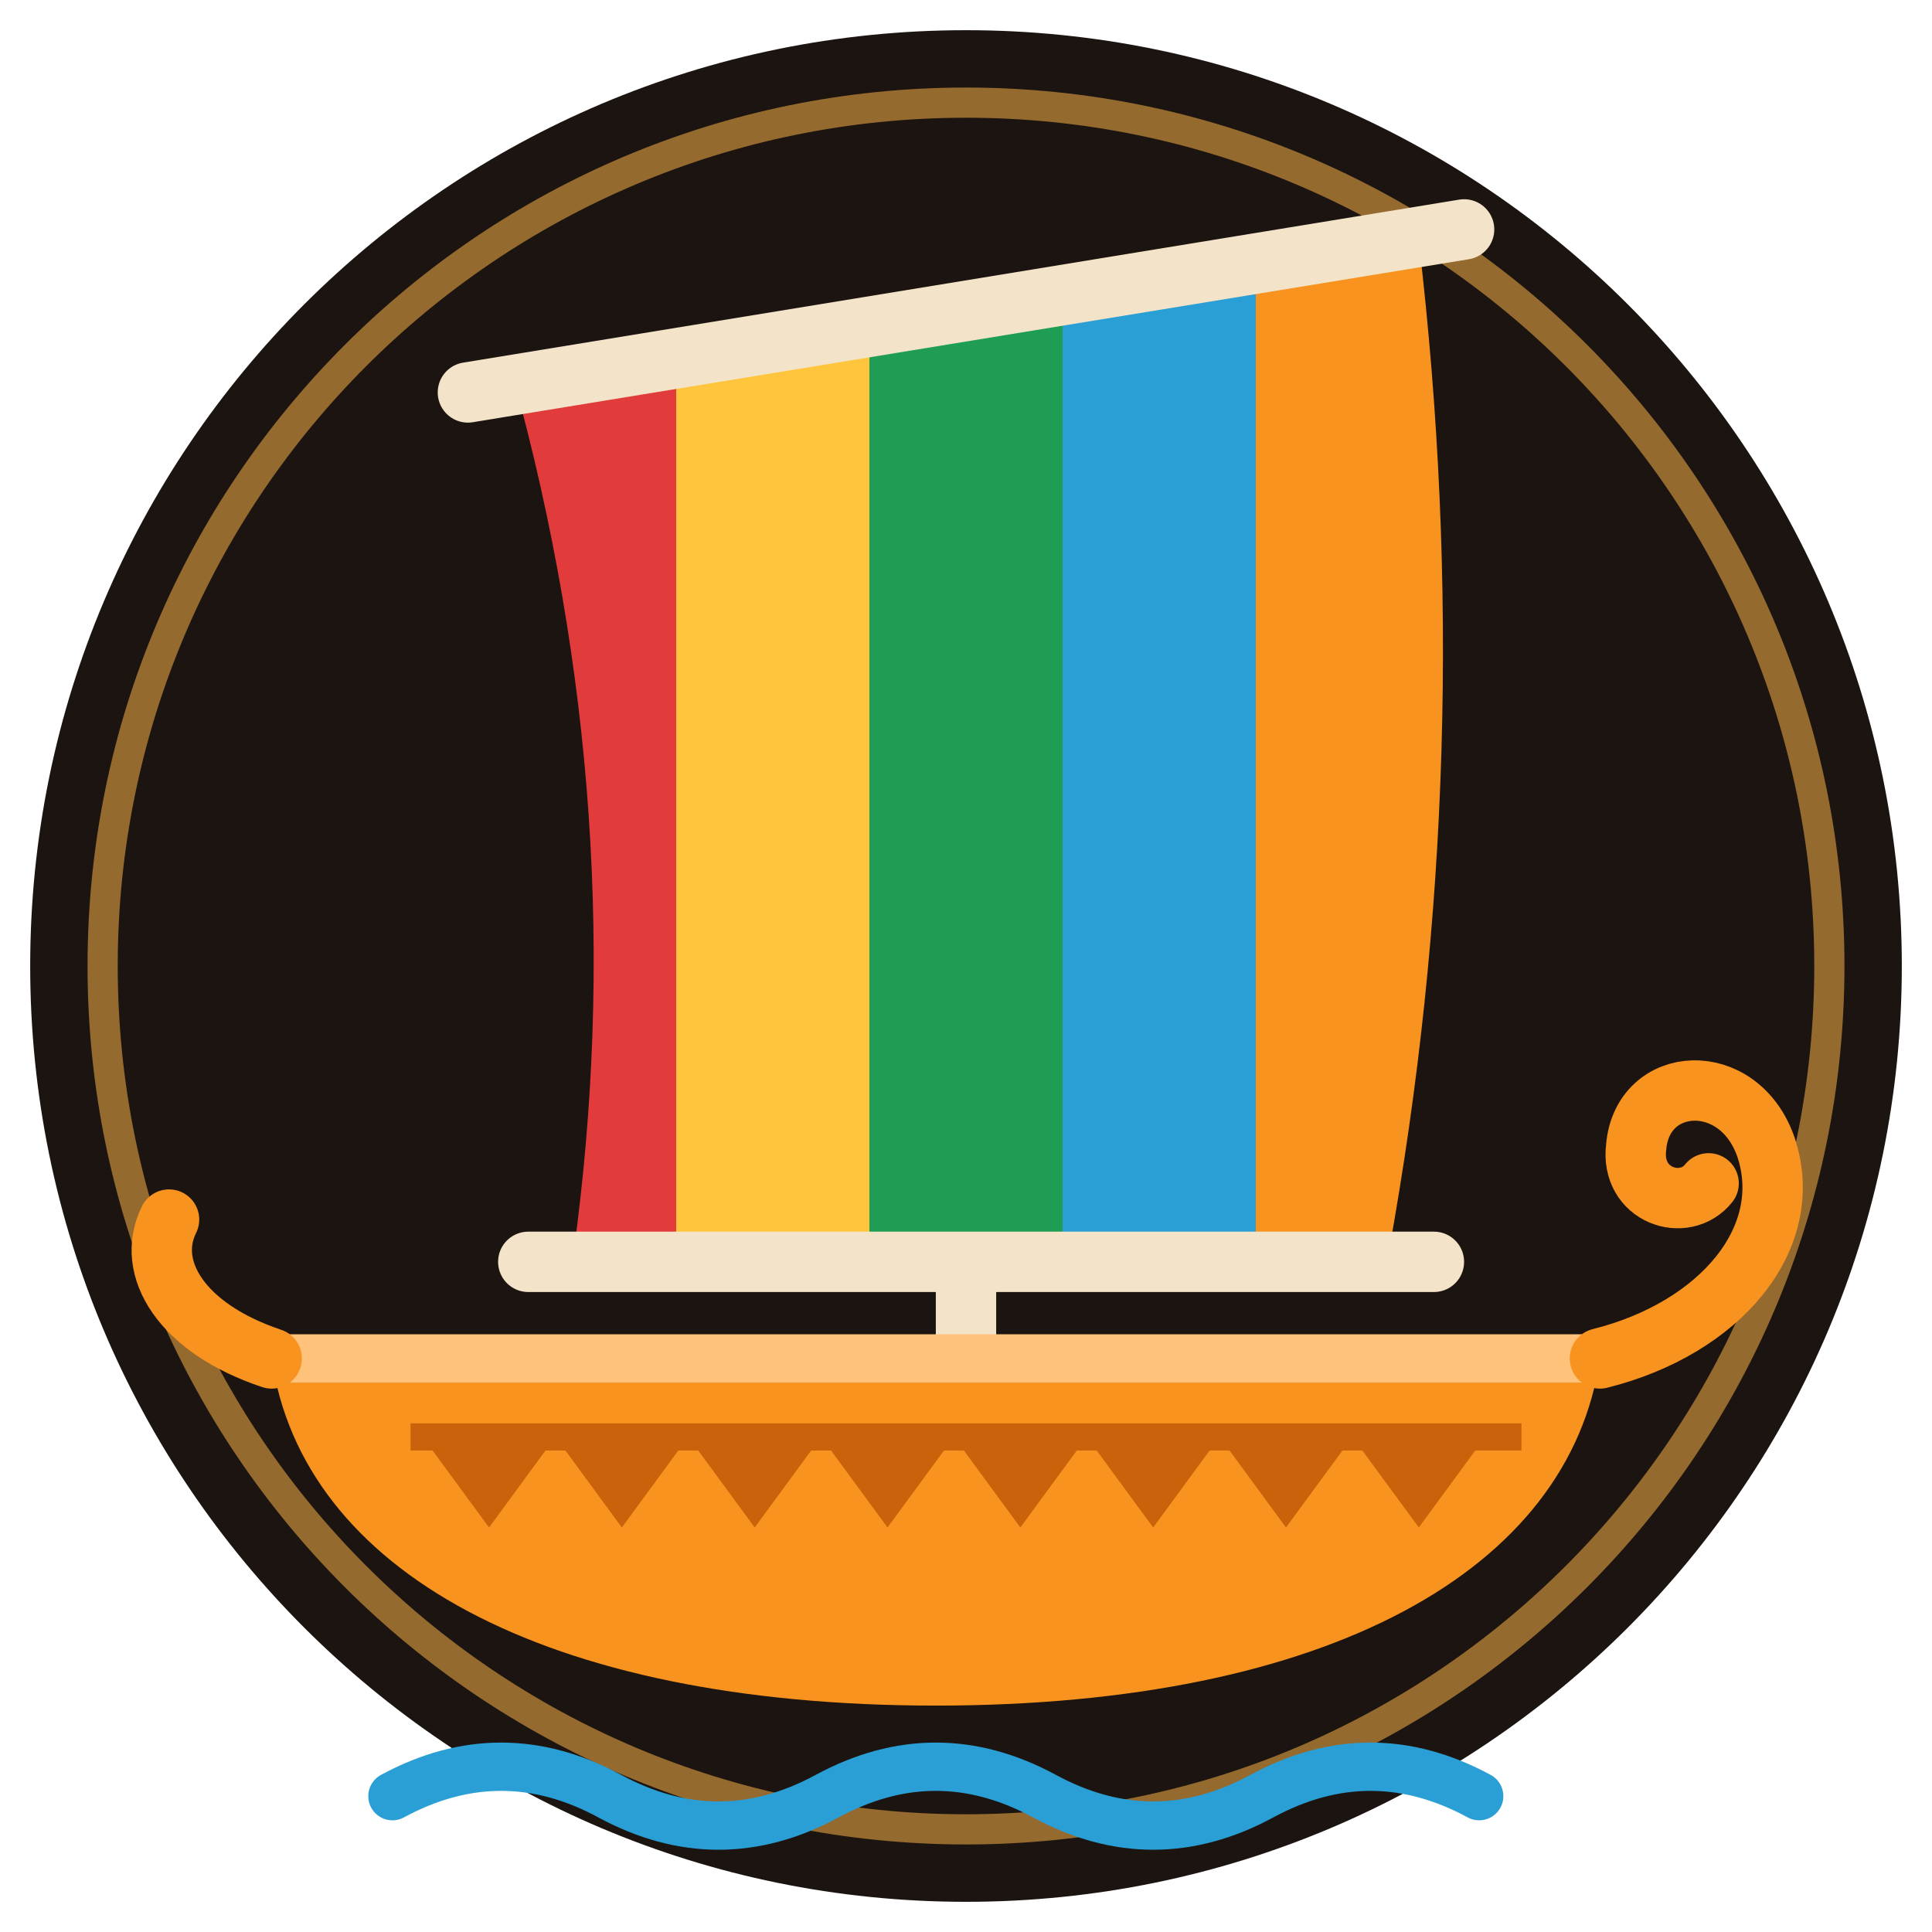
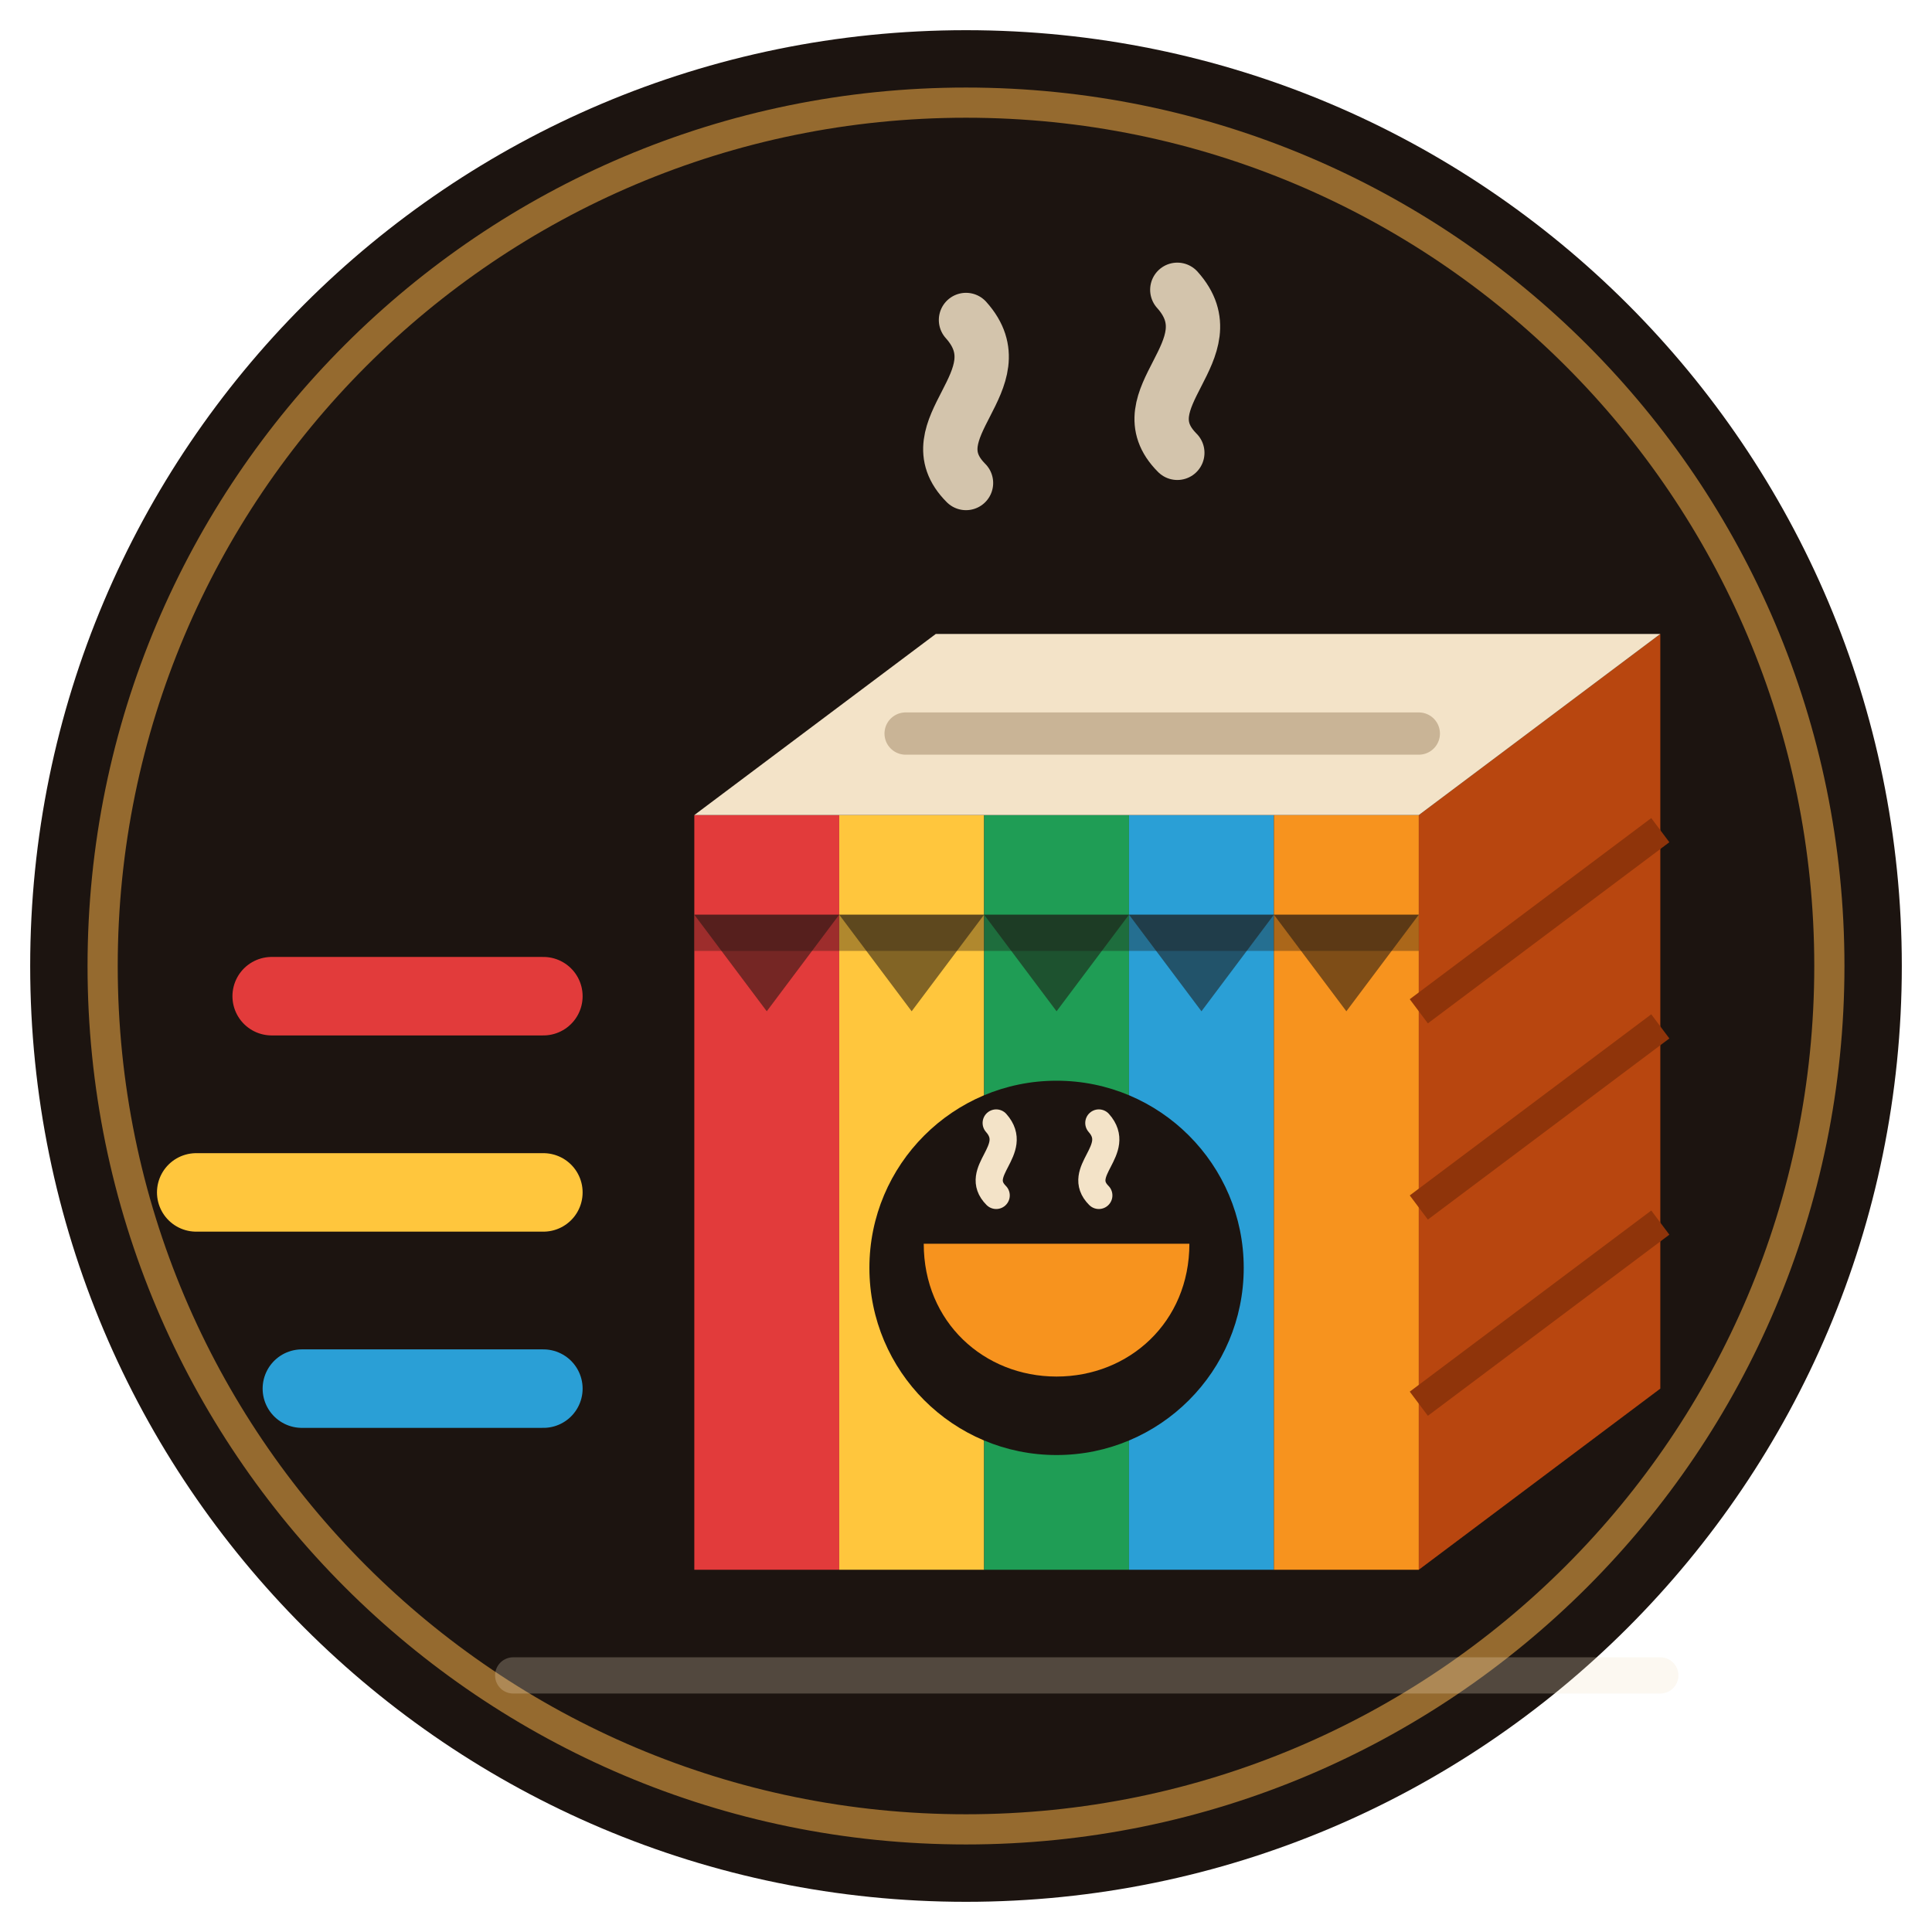
<svg xmlns="http://www.w3.org/2000/svg" viewBox="0 0 64 64">
  <defs>
-     <clipPath id="sail">
-       <path d="M17 12.5 L47 8 Q49 25 46 41.5 L19 41.5 Q21 27 17 12.5Z" />
+     <clipPath id="f">
+       <path d="M20 27h24v25H20z" />
    </clipPath>
  </defs>
  <circle cx="32" cy="32" r="31" fill="#1c1410" />
  <circle cx="32" cy="32" r="28.6" fill="none" stroke="#f7b048" stroke-width="1" opacity=".55" />
-   <g clip-path="url(#sail)">
-     <rect x="16.0" y="0" width="6.6" height="50" fill="#e23b3b" />
-     <rect x="22.4" y="0" width="6.6" height="50" fill="#ffc63d" />
-     <rect x="28.8" y="0" width="6.6" height="50" fill="#1f9d55" />
-     <rect x="35.2" y="0" width="6.6" height="50" fill="#2a9fd6" />
-     <rect x="41.6" y="0" width="6.6" height="50" fill="#f7931e" />
+   <g transform="translate(3 0)">
+     <g stroke-width="2.6" stroke-linecap="round">
+       <path d="M6 33h9" stroke="#e23b3b" />
+       <path d="M3.5 39.5h11.5" stroke="#ffc63d" />
+       <path d="M7 46h8" stroke="#2a9fd6" />
+     </g>
+     <g fill="none" stroke="#f3e3c8" stroke-width="1.8" stroke-linecap="round" opacity=".85">
+       <path d="M29 16c-1.8-1.8 1.8-3.4 0-5.4" />
+       <path d="M36 15c-1.8-1.8 1.8-3.4 0-5.4" />
+     </g>
+     <g clip-path="url(#f)">
+       <rect x="20" y="27" width="4.8" height="25" fill="#e23b3b" />
+       <rect x="24.8" y="27" width="4.8" height="25" fill="#ffc63d" />
+       <rect x="29.6" y="27" width="4.8" height="25" fill="#1f9d55" />
+       <rect x="34.4" y="27" width="4.8" height="25" fill="#2a9fd6" />
+       <rect x="39.2" y="27" width="4.8" height="25" fill="#f7931e" />
+     </g>
+     <path d="M44 27l8-6v25l-8 6z" fill="#b8460f" />
+     <path d="M44 33.5l8-6M44 40l8-6M44 46.5l8-6" stroke="#8f340a" stroke-width="1" />
+     <path d="M20 27l8-6h24l-8 6z" fill="#f3e3c8" />
+     <path d="M27 24.3h17" stroke="#c9b496" stroke-width="1.4" stroke-linecap="round" />
+     <path d="M20 31.5h24v-1.2H20z" fill="#1c1410" opacity=".35" />
+     <path d="M20 30.3l2.4 3.2 2.4-3.2 2.4 3.2 2.4-3.2 2.4 3.2 2.4-3.2 2.4 3.2 2.4-3.2 2.4 3.2 2.4-3.2z" fill="#1c1410" opacity=".55" />
+     <circle cx="32" cy="42" r="6.2" fill="#1c1410" />
+     <path d="M27.6 41.2h8.8c0 2.6-2 4.4-4.4 4.4s-4.4-1.8-4.4-4.4z" fill="#f7931e" />
+     <path d="M30 39.6c-.8-.8.8-1.5 0-2.4M33.4 39.6c-.8-.8.8-1.5 0-2.4" stroke="#f3e3c8" stroke-width=".9" stroke-linecap="round" fill="none" />
  </g>
-   <path d="M15.5 13 L48.5 7.6" stroke="#f3e3c8" stroke-width="2" stroke-linecap="round" />
-   <path d="M17.5 41.8 H47.5" stroke="#f3e3c8" stroke-width="2" stroke-linecap="round" />
-   <path d="M32 41.8 V45" stroke="#f3e3c8" stroke-width="2" />
-   <path d="M9 45 H53 C52 52 44 56.5 31 56.5 S10 52 9 45Z" fill="#f7931e" />
-   <path d="M9 45 H53" stroke="#ffc27a" stroke-width="1.6" stroke-linecap="round" />
-   <path d="M53 45 C57 44 59.5 41 58.5 38 C57.6 35.4 54.4 35.6 54.2 38 C54 39.6 55.8 40.2 56.6 39.2" fill="none" stroke="#f7931e" stroke-width="2" stroke-linecap="round" />
-   <path d="M9 45 C6 44 4.8 42 5.6 40.4" fill="none" stroke="#f7931e" stroke-width="2" stroke-linecap="round" />
-   <path d="M14.0 47.6 l2.2 3 l2.2 -3zM18.4 47.6 l2.2 3 l2.2 -3zM22.8 47.6 l2.2 3 l2.2 -3zM27.2 47.6 l2.2 3 l2.2 -3zM31.6 47.6 l2.2 3 l2.2 -3zM36.0 47.6 l2.2 3 l2.2 -3zM40.4 47.6 l2.2 3 l2.2 -3zM44.8 47.6 l2.2 3 l2.2 -3z" fill="#c9620a" />
-   <path d="M13.6 47.6 H50.4" stroke="#c9620a" stroke-width=".9" />
-   <path d="M13 59.5c2.4-1.3 4.8-1.3 7.2 0s4.8 1.3 7.2 0 4.8-1.3 7.2 0 4.8 1.3 7.2 0 4.8-1.3 7.2 0" fill="none" stroke="#2a9fd6" stroke-width="1.6" stroke-linecap="round" />
+   <path d="M17 55.5h38" stroke="#f3e3c8" stroke-width="1.2" stroke-linecap="round" opacity=".25" />
</svg>
